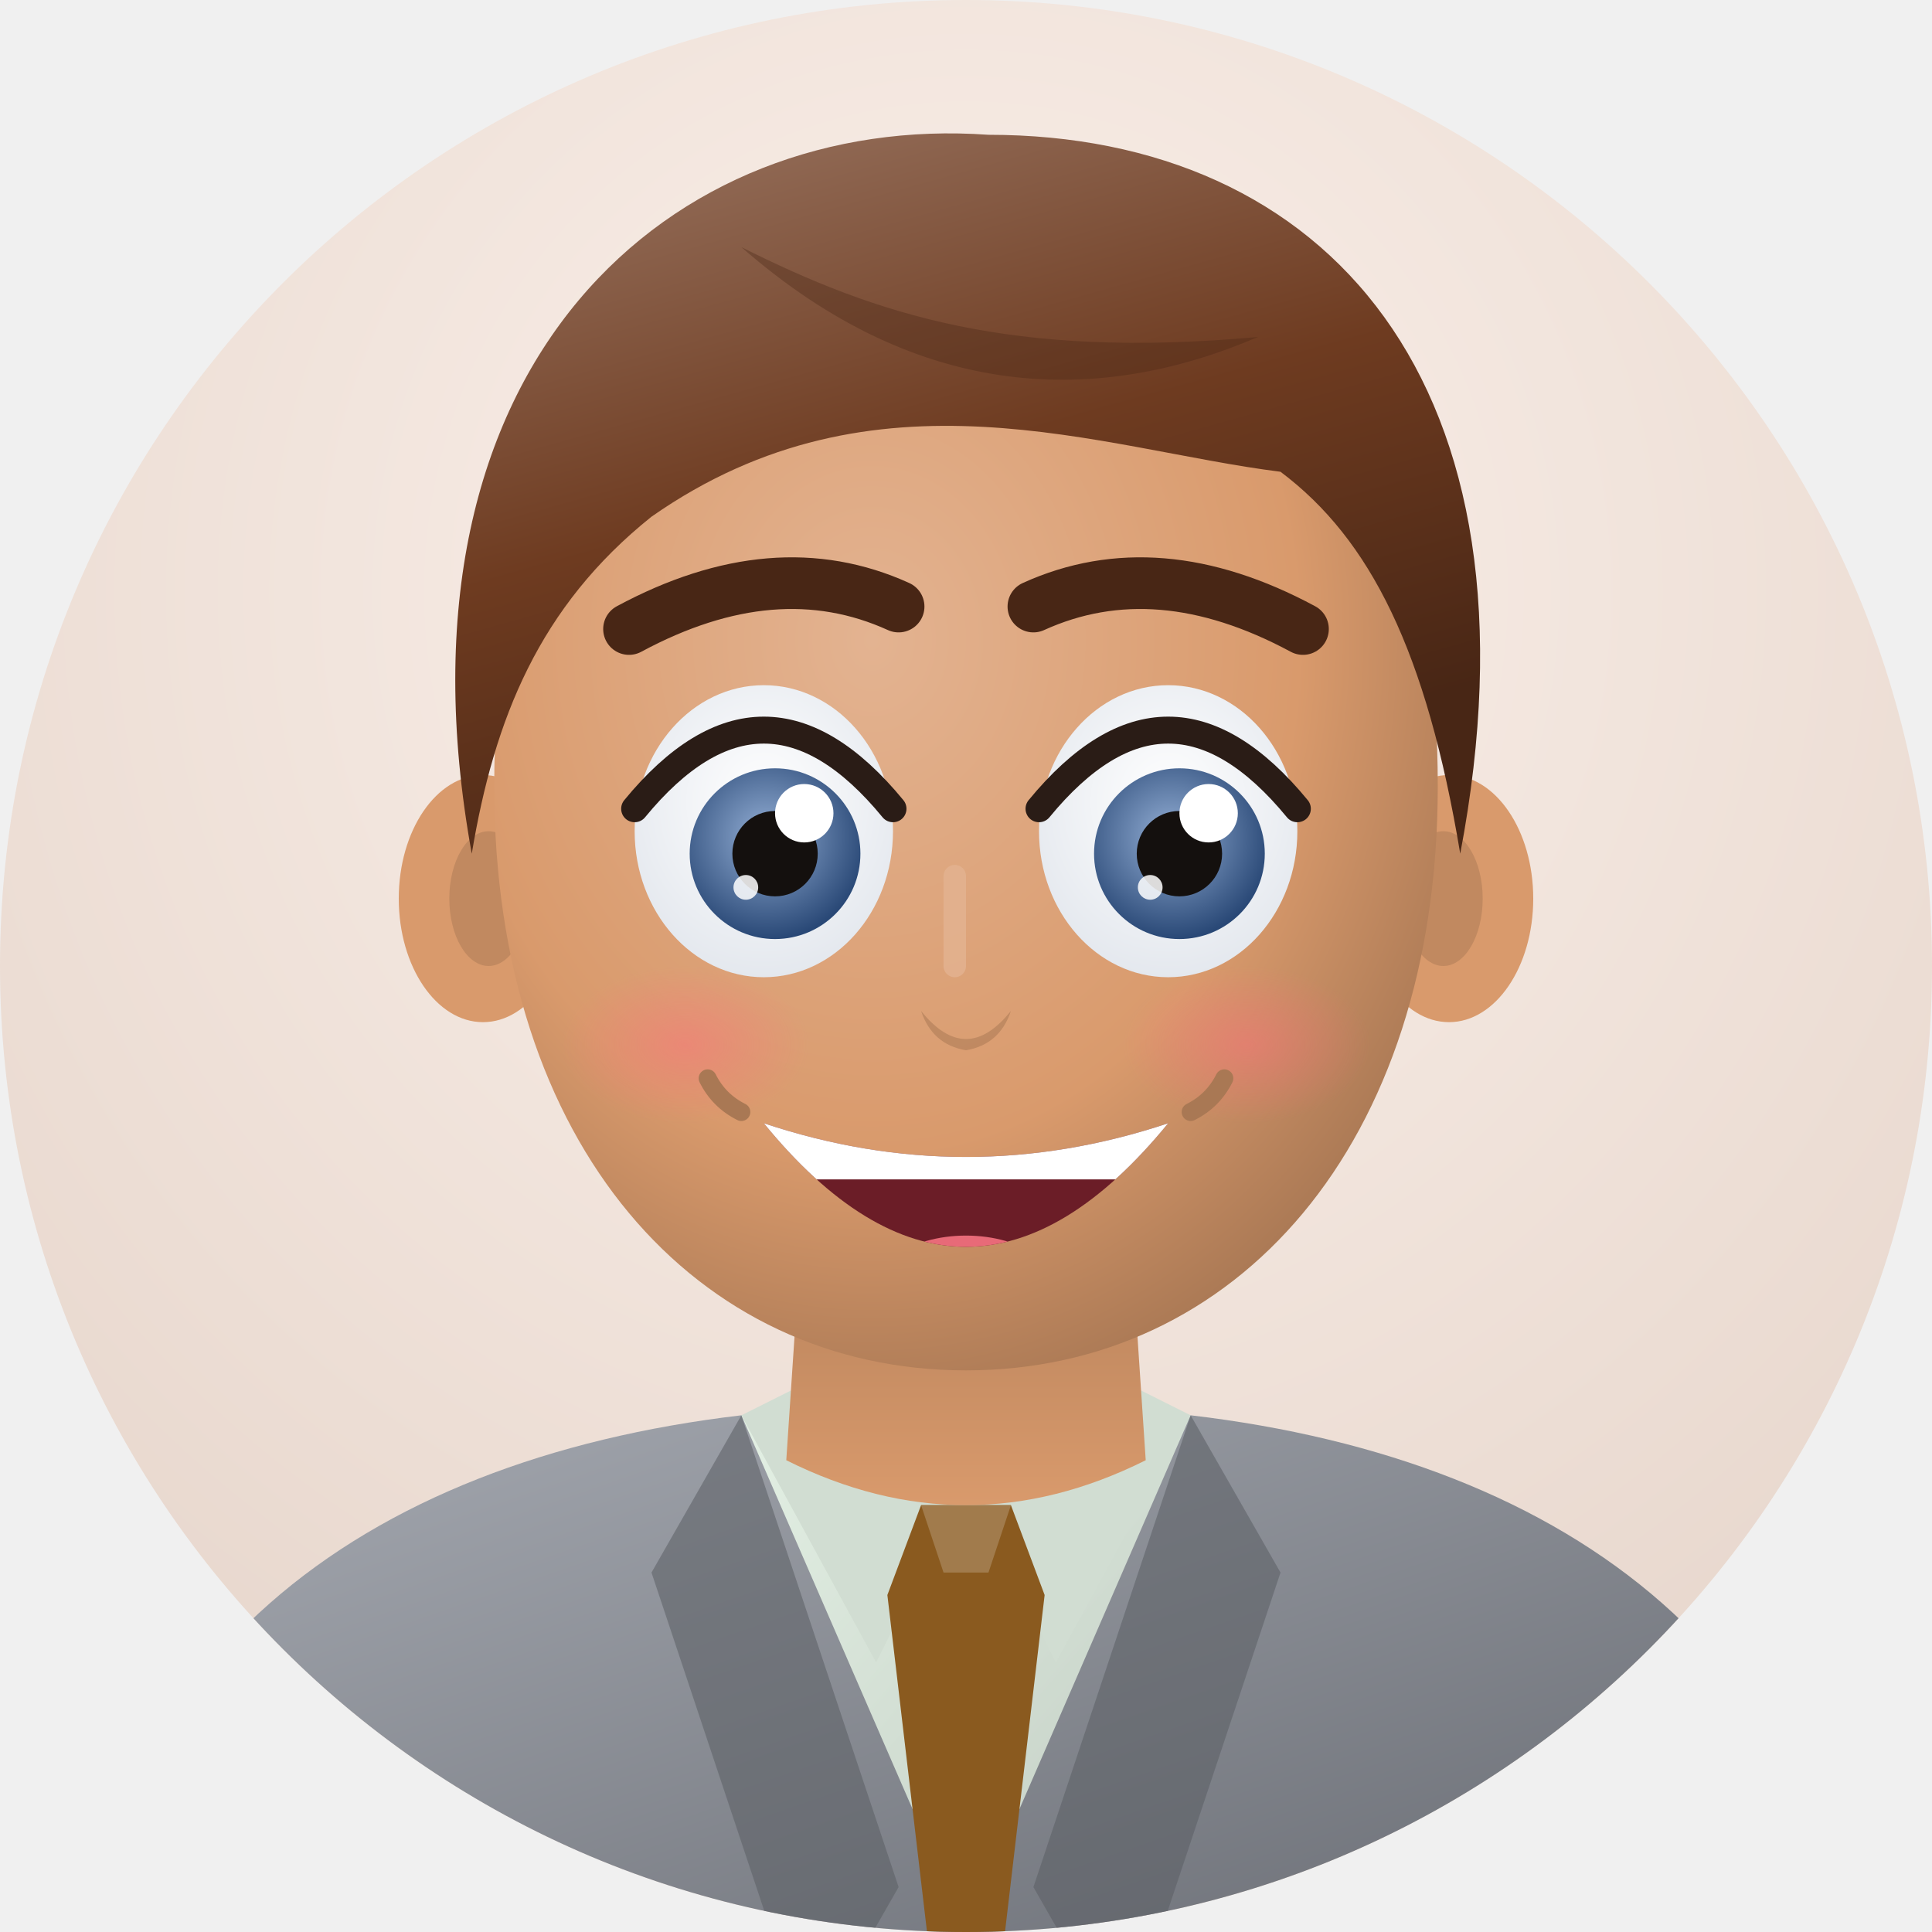
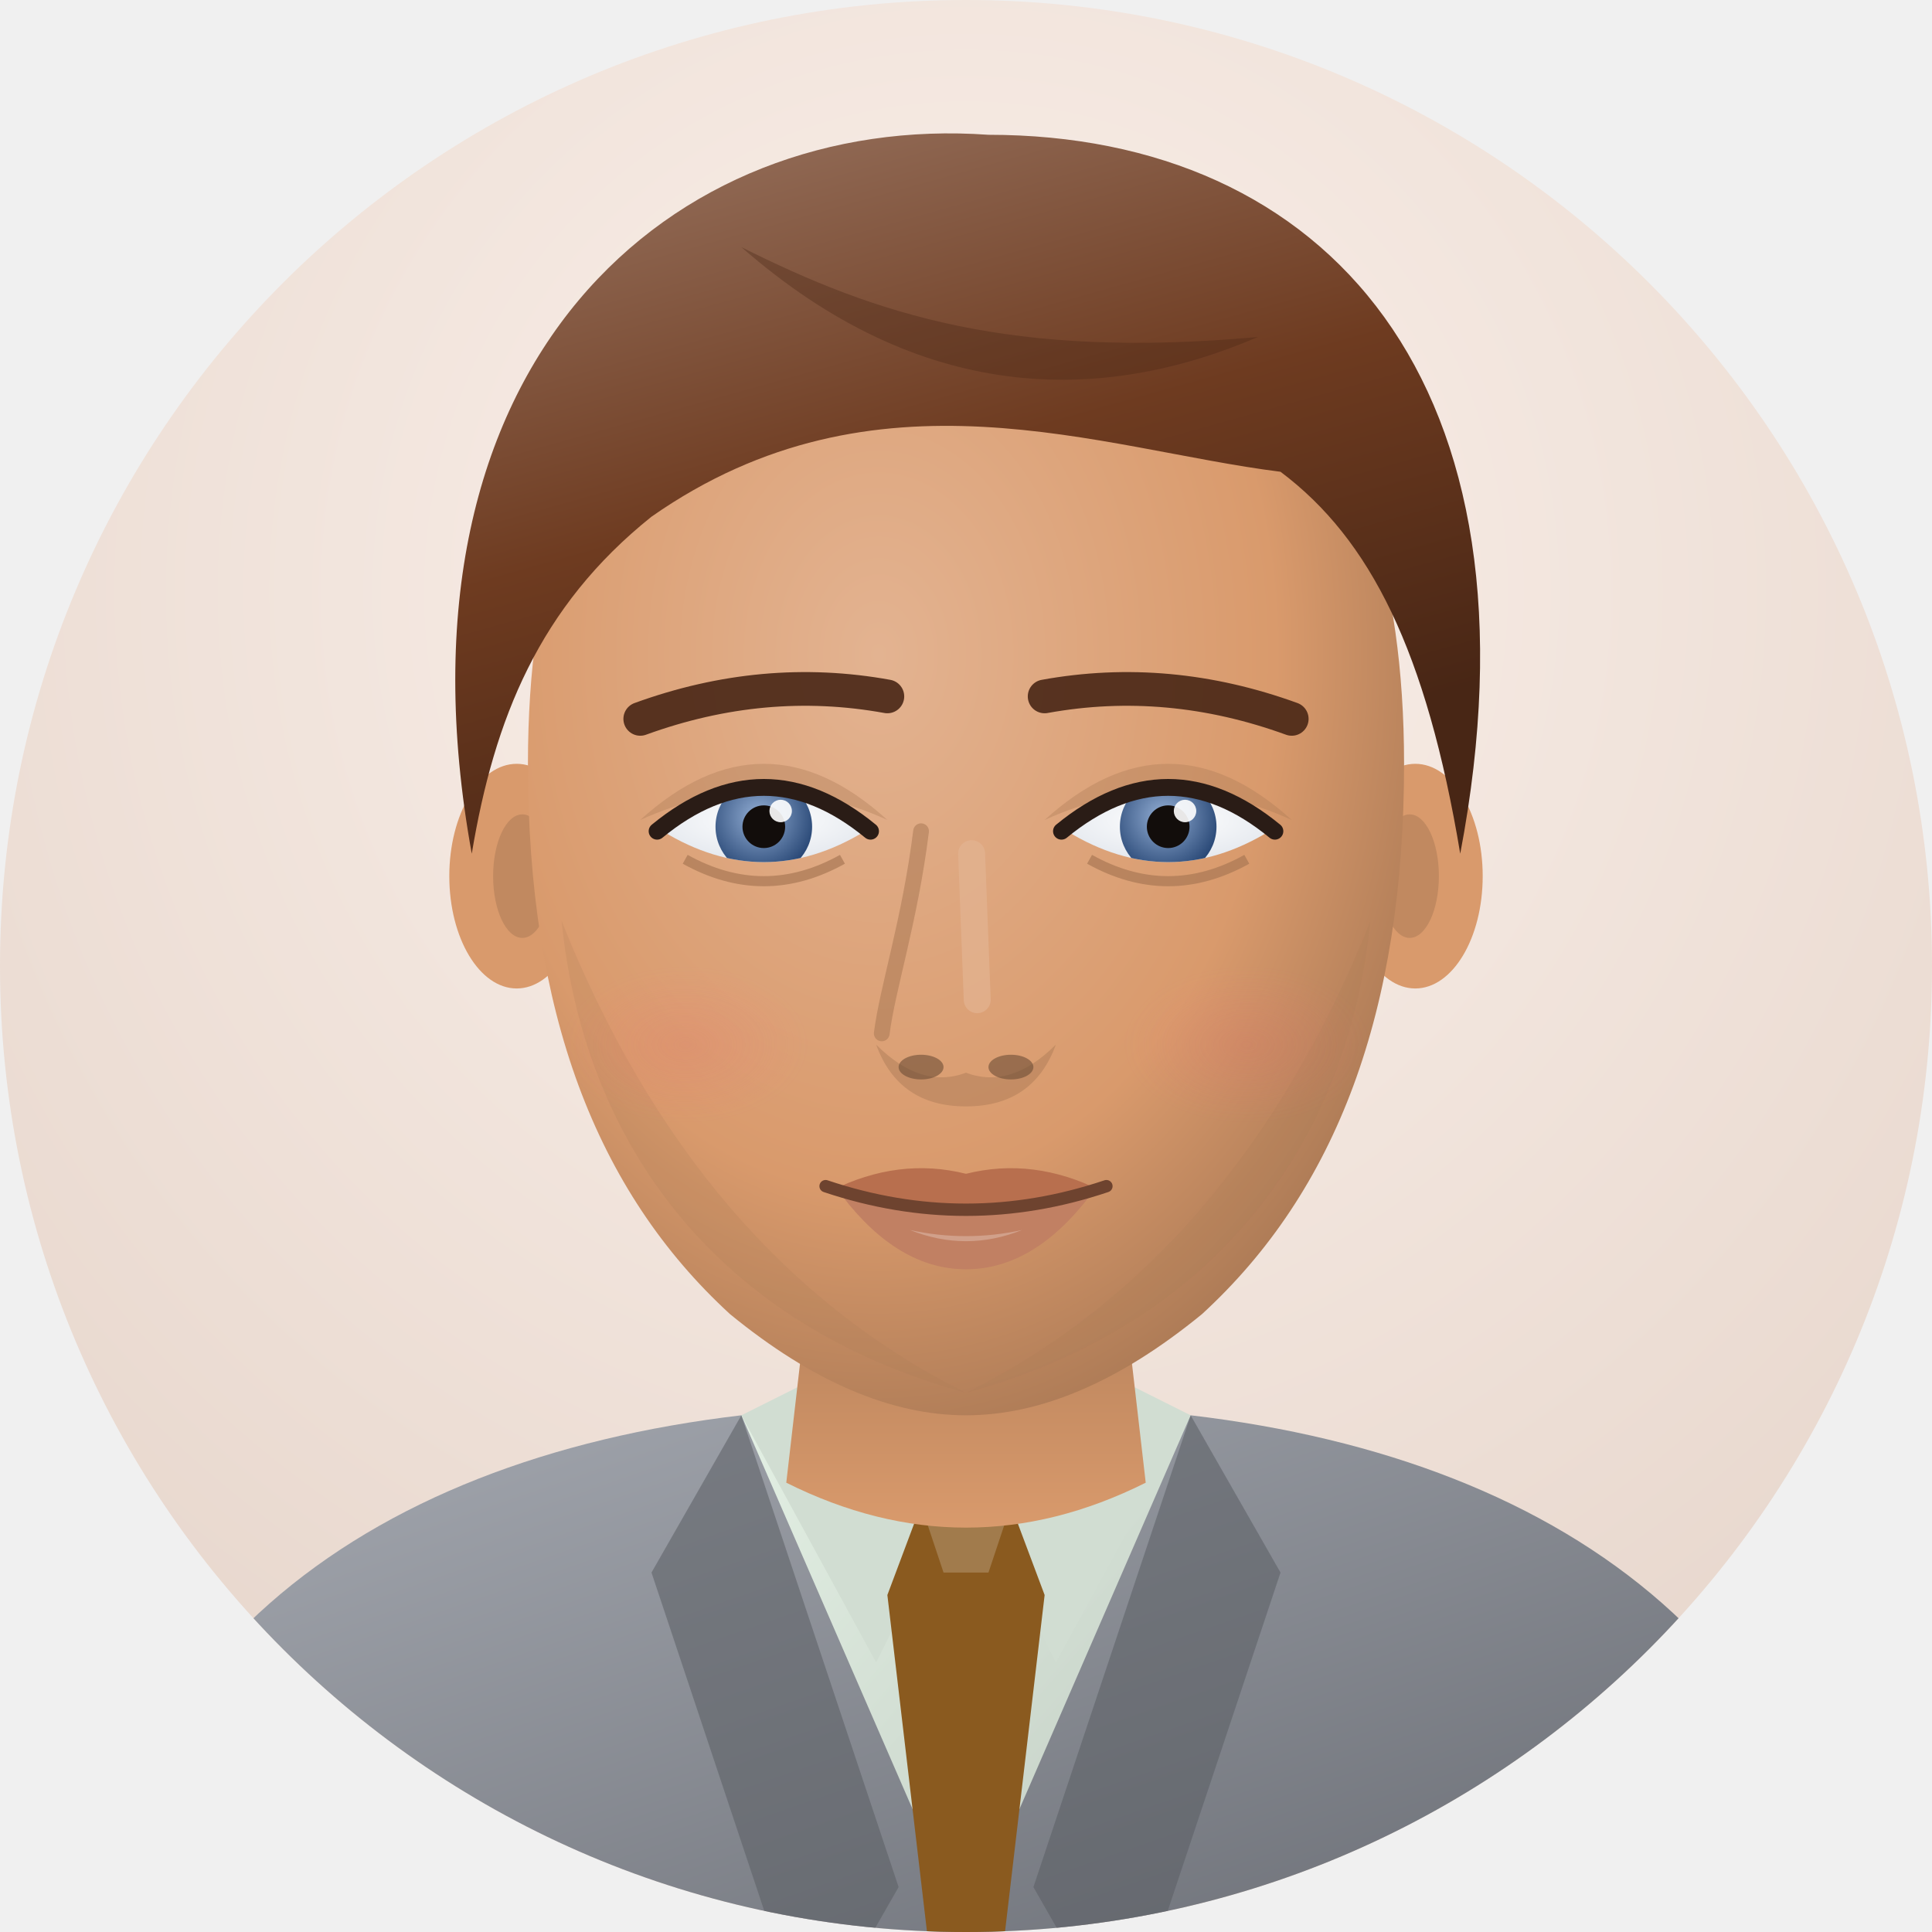
<svg xmlns="http://www.w3.org/2000/svg" viewBox="14 18 172 172" width="200" height="200">
  <defs>
    <radialGradient id="a41bg" cx="50%" cy="35%" r="75%">
      <stop offset="0" stop-color="#fbf1eb" />
      <stop offset="1" stop-color="#e3d1c6" />
    </radialGradient>
    <radialGradient id="a41skin" cx="40%" cy="35%" r="70%">
      <stop offset="0" stop-color="#e3b391" />
      <stop offset=".65" stop-color="#d99a6c" />
      <stop offset="1" stop-color="#a97854" />
    </radialGradient>
    <linearGradient id="a41neck" x1="0" y1="0" x2="0" y2="1">
      <stop offset="0" stop-color="#a97854" />
      <stop offset="1" stop-color="#d99a6c" />
    </linearGradient>
    <linearGradient id="a41hair" x1="0" y1="0" x2=".4" y2="1">
      <stop offset="0" stop-color="#9a7663" />
      <stop offset=".55" stop-color="#6e3b20" />
      <stop offset="1" stop-color="#482615" />
    </linearGradient>
    <linearGradient id="a41jacket" x1="0" y1="0" x2="1" y2="1">
      <stop offset="0" stop-color="#a7abb3" />
      <stop offset="1" stop-color="#61646b" />
    </linearGradient>
    <linearGradient id="a41shirt" x1="0" y1="0" x2="1" y2="1">
      <stop offset="0" stop-color="#e3f0e4" />
      <stop offset="1" stop-color="#c1ccc2" />
    </linearGradient>
    <radialGradient id="a41iris" cx="45%" cy="40%" r="60%">
      <stop offset="0" stop-color="#95b0d6" />
      <stop offset="1" stop-color="#294876" />
    </radialGradient>
    <radialGradient id="a41blush" cx="50%" cy="50%" r="50%">
-       <stop offset="0" stop-color="#ff6f7d" stop-opacity=".45" />
+       <stop offset="0" stop-color="#e86a6a" stop-opacity=".18" />
      <stop offset="1" stop-color="#ff6f7d" stop-opacity="0" />
    </radialGradient>
    <radialGradient id="a41eyew" cx="50%" cy="40%" r="60%">
      <stop offset="0" stop-color="#ffffff" />
      <stop offset="1" stop-color="#e4e8ee" />
    </radialGradient>
    <clipPath id="a41c">
      <circle cx="100" cy="104" r="86" />
    </clipPath>
    <clipPath id="a41m">
      <path d="M82 118 Q100 140 118 118 Q100 124 82 118Z" />
    </clipPath>
  </defs>
  <g clip-path="url(#a41c)">
    <rect width="200" height="200" fill="url(#a41bg)" />
    <path fill="url(#a41jacket)" d="M20 200 C22 166 46 148 80 144 L120 144 C154 148 178 166 180 200Z" />
    <path fill="url(#a41shirt)" d="M80 144 L100 190 L120 144Z" />
    <path fill="#d1ddd2" d="M80 144 L92 166 L100 150 L108 166 L120 144 L112 140 L100 152 L88 140Z" />
    <path fill="#8a5a1f" d="M96 152 L104 152 L107 160 L103 194 L97 194 L93 160Z" />
    <path fill="#a17b4c" d="M96 152 L104 152 L102 158 L98 158Z" />
    <path fill="#5a5d63" d="M80 144 L94 186 L86 200 L72 158Z" opacity=".55" />
    <path fill="#5a5d63" d="M120 144 L106 186 L114 200 L128 158Z" opacity=".55" />
-     <path fill="url(#a41neck)" d="M86 118 L114 118 L116 148 Q100 156 84 148Z" />
-     <ellipse cx="57" cy="98" rx="7.5" ry="11" fill="#d99a6c" />
-     <ellipse cx="143" cy="98" rx="7.5" ry="11" fill="#d99a6c" />
-     <ellipse cx="57.5" cy="98" rx="3.5" ry="6" fill="#a97854" opacity=".5" />
-     <ellipse cx="142.5" cy="98" rx="3.5" ry="6" fill="#a97854" opacity=".5" />
-     <path fill="url(#a41skin)" d="M58 88 C58 52 76 40 100 40 C124 40 142 52 142 88 C142 120 124 140 100 140 C76 140 58 120 58 88Z" />
+     <path fill="url(#a41neck)" d="M87 124 L113 124 L116 150 Q100 158 84 150Z" />
+     <ellipse cx="60" cy="96" rx="6" ry="10" fill="#d99a6c" />
+     <ellipse cx="140" cy="96" rx="6" ry="10" fill="#d99a6c" />
+     <ellipse cx="60.5" cy="96" rx="2.6" ry="5.5" fill="#a97854" opacity=".5" />
+     <ellipse cx="139.5" cy="96" rx="2.6" ry="5.5" fill="#a97854" opacity=".5" />
+     <path fill="url(#a41skin)" d="M61 86 C61 52 78 40 100 40 C122 40 139 52 139 86 C139 108 133 124 121 135 Q110 144 100 144 Q90 144 79 135 C67 124 61 108 61 86Z" />
+     <path fill="#a97854" opacity=".18" d="M64 100 C66 120 78 136 100 142 C84 134 72 120 64 100Z M136 100 C134 120 122 136 100 142 C116 134 128 120 136 100Z" />
    <ellipse cx="75" cy="111" rx="11" ry="7" fill="url(#a41blush)" />
    <ellipse cx="125" cy="111" rx="11" ry="7" fill="url(#a41blush)" />
-     <ellipse cx="82" cy="92" rx="11.5" ry="13" fill="url(#a41eyew)" />
-     <circle cx="83" cy="94" r="7.6" fill="url(#a41iris)" />
-     <circle cx="83" cy="94" r="3.8" fill="#14100e" />
-     <circle cx="85.6" cy="90.4" r="2.6" fill="#ffffff" />
-     <circle cx="80.4" cy="97" r="1.1" fill="#ffffff" opacity=".85" />
-     <path fill="none" stroke="#2a1c16" stroke-width="2.4" stroke-linecap="round" d="M70.5 90 Q82 76 93.5 90" />
-     <ellipse cx="118" cy="92" rx="11.5" ry="13" fill="url(#a41eyew)" />
-     <circle cx="119" cy="94" r="7.6" fill="url(#a41iris)" />
-     <circle cx="119" cy="94" r="3.8" fill="#14100e" />
-     <circle cx="121.6" cy="90.4" r="2.6" fill="#ffffff" />
-     <circle cx="116.4" cy="97" r="1.1" fill="#ffffff" opacity=".85" />
-     <path fill="none" stroke="#2a1c16" stroke-width="2.4" stroke-linecap="round" d="M106.5 90 Q118 76 129.5 90" />
-     <path fill="none" stroke="#482615" stroke-width="4.6" stroke-linecap="round" d="M70 74 Q83 67 94 72" />
-     <path fill="none" stroke="#482615" stroke-width="4.6" stroke-linecap="round" d="M106 72 Q117 67 130 74" />
-     <path fill="#a97854" opacity=".55" d="M96 108 Q100 113 104 108 Q103 111 100 111.5 Q97 111 96 108Z" />
-     <path fill="none" stroke="#e3b391" stroke-width="2" stroke-linecap="round" opacity=".8" d="M99 96 L99 104" />
-     <path fill="#6b1d27" d="M82 118 Q100 140 118 118 Q100 124 82 118Z" />
-     <g clip-path="url(#a41m)">
-       <rect x="80" y="116" width="40" height="7" fill="#ffffff" />
-       <ellipse cx="100" cy="134" rx="9" ry="6" fill="#e86a78" />
+     <path fill="#a97854" opacity=".35" d="M71 91 Q82 81 93 91 Q82 86 71 91Z" />
+     <path fill="url(#a41eyew)" d="M73 92 Q82 85 91 92 Q82 97.5 73 92Z" />
+     <clipPath id="a41e82">
+       <path d="M73 92 Q82 85 91 92 Q82 97.5 73 92Z" />
+     </clipPath>
+     <g clip-path="url(#a41e82)">
+       <circle cx="82" cy="91.6" r="4.3" fill="url(#a41iris)" />
+       <circle cx="82" cy="91.6" r="1.9" fill="#120d0b" />
+       <circle cx="83.5" cy="90.2" r="1" fill="#ffffff" opacity=".9" />
    </g>
-     <path fill="none" stroke="#a97854" stroke-width="1.6" stroke-linecap="round" d="M80 117 Q78 116 77 114 M120 117 Q122 116 123 114" />
+     <path fill="none" stroke="#2a1c16" stroke-width="1.5" stroke-linecap="round" d="M72.5 92 Q82 84.2 91.5 92" />
+     <path fill="none" stroke="#a97854" stroke-width=".9" opacity=".7" d="M75 94.5 Q82 98.4 89 94.5" />
+     <path fill="#a97854" opacity=".35" d="M107 91 Q118 81 129 91 Q118 86 107 91Z" />
+     <path fill="url(#a41eyew)" d="M109 92 Q118 85 127 92 Q118 97.5 109 92Z" />
+     <clipPath id="a41e118">
+       <path d="M109 92 Q118 85 127 92 Q118 97.5 109 92Z" />
+     </clipPath>
+     <g clip-path="url(#a41e118)">
+       <circle cx="118" cy="91.6" r="4.3" fill="url(#a41iris)" />
+       <circle cx="118" cy="91.6" r="1.9" fill="#120d0b" />
+       <circle cx="119.5" cy="90.2" r="1" fill="#ffffff" opacity=".9" />
+     </g>
+     <path fill="none" stroke="#2a1c16" stroke-width="1.5" stroke-linecap="round" d="M108.5 92 Q118 84.2 127.5 92" />
+     <path fill="none" stroke="#a97854" stroke-width=".9" opacity=".7" d="M111 94.5 Q118 98.4 125 94.5" />
+     <path fill="none" stroke="#482615" stroke-width="3" stroke-linecap="round" opacity=".9" d="M71 82 Q82 78 93 80" />
+     <path fill="none" stroke="#482615" stroke-width="3" stroke-linecap="round" opacity=".9" d="M107 80 Q118 78 129 82" />
+     <path fill="none" stroke="#a97854" stroke-width="1.4" stroke-linecap="round" opacity=".55" d="M96 92 C95 100 93 106 92.5 110" />
+     <path fill="none" stroke="#e3b391" stroke-width="2.4" stroke-linecap="round" opacity=".7" d="M100.5 94 L101 107" />
+     <path fill="#a97854" opacity=".45" d="M92 111 Q96 115 100 113.5 Q104 115 108 111 Q106 116.5 100 116.5 Q94 116.5 92 111Z" />
+     <ellipse cx="96" cy="113" rx="2" ry="1.1" fill="#6d4d36" opacity=".6" />
+     <ellipse cx="104" cy="113" rx="2" ry="1.1" fill="#6d4d36" opacity=".6" />
+     <path fill="#b86f4e" d="M88 124 Q94 121 100 122.5 Q106 121 112 124 Q106 125.5 100 125.5 Q94 125.5 88 124Z" />
+     <path fill="#c18063" d="M89 124.5 Q100 126.5 111 124.5 Q106 131 100 131 Q94 131 89 124.5Z" />
+     <path fill="#ffffff" opacity=".25" d="M95 127.5 Q100 129.5 105 127.5 Q100 128.6 95 127.5Z" />
+     <path fill="none" stroke="#6e432f" stroke-width="1.1" stroke-linecap="round" d="M87.5 123.6 Q100 127.8 112.5 123.6" />
    <path fill="url(#a41hair)" d="M56 94 C48 50 74 28 102 30 C132 30 152 52 144 94 C141 76 136 66 128 60 C112 58 92 50 72 64 C62 72 58 82 56 94Z" />
    <path fill="#482615" opacity=".35" d="M80 40 C92 46 104 50 126 48 C112 54 96 54 80 40Z" />
  </g>
</svg>
